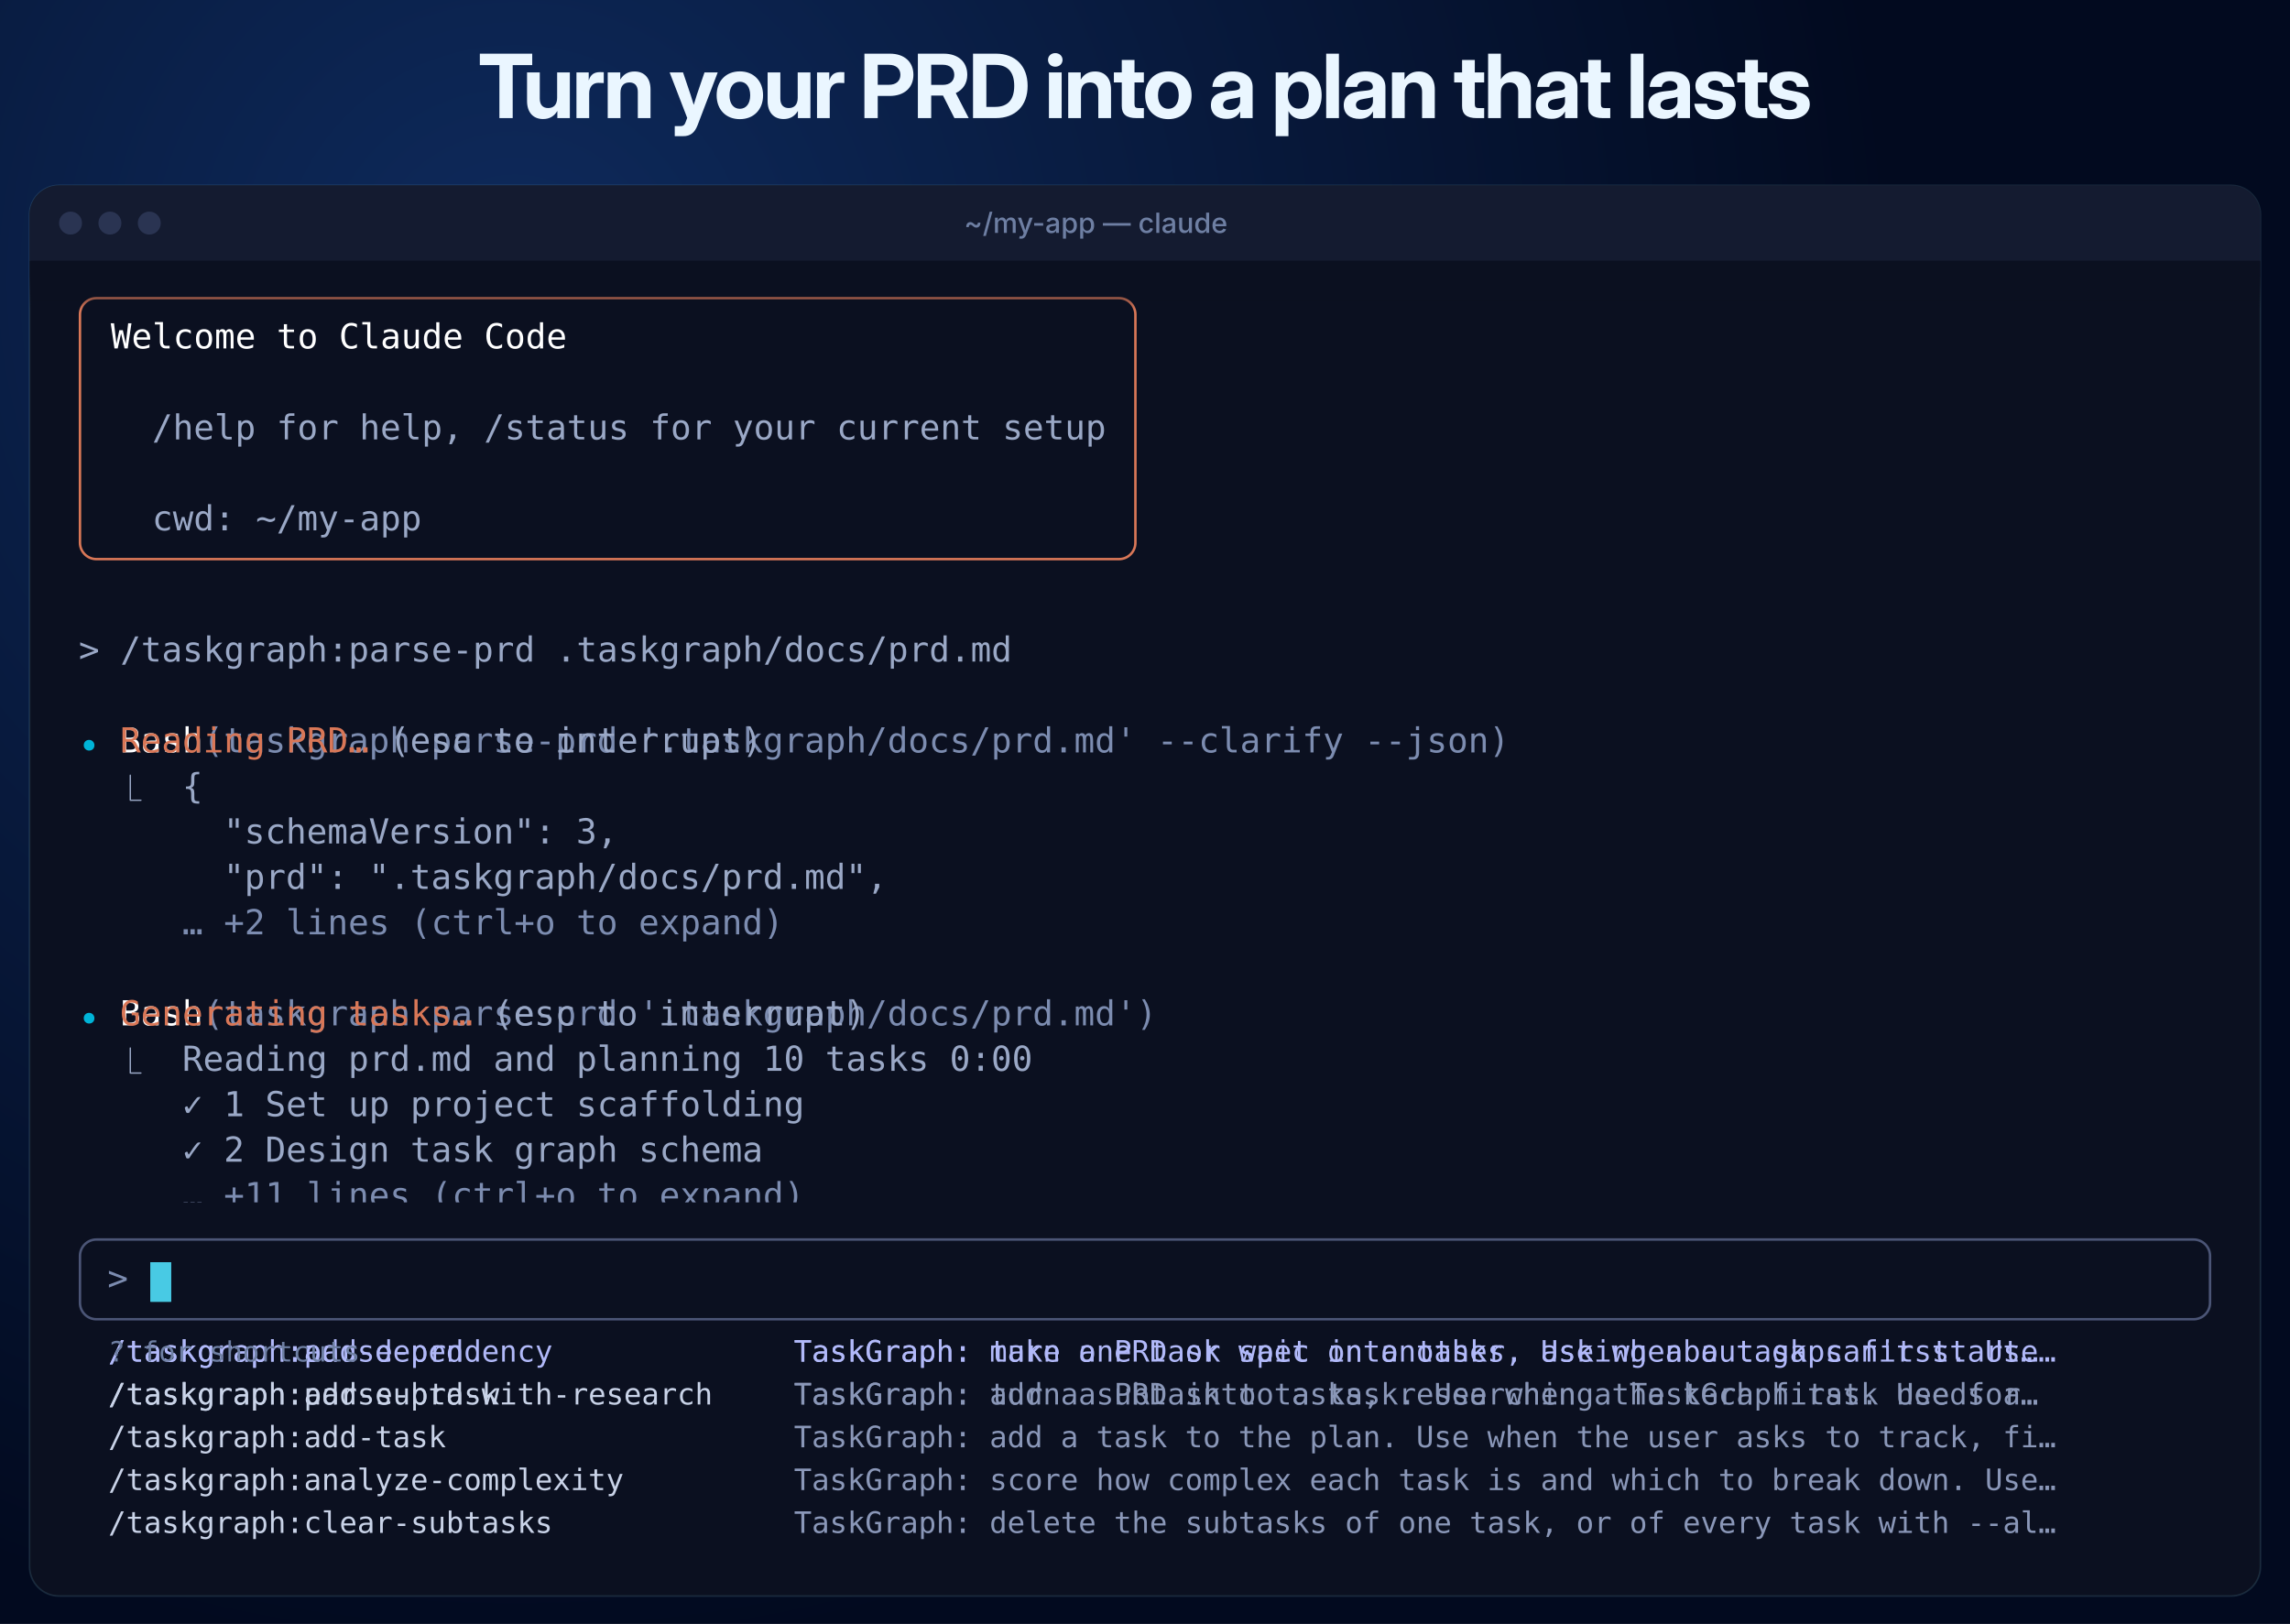
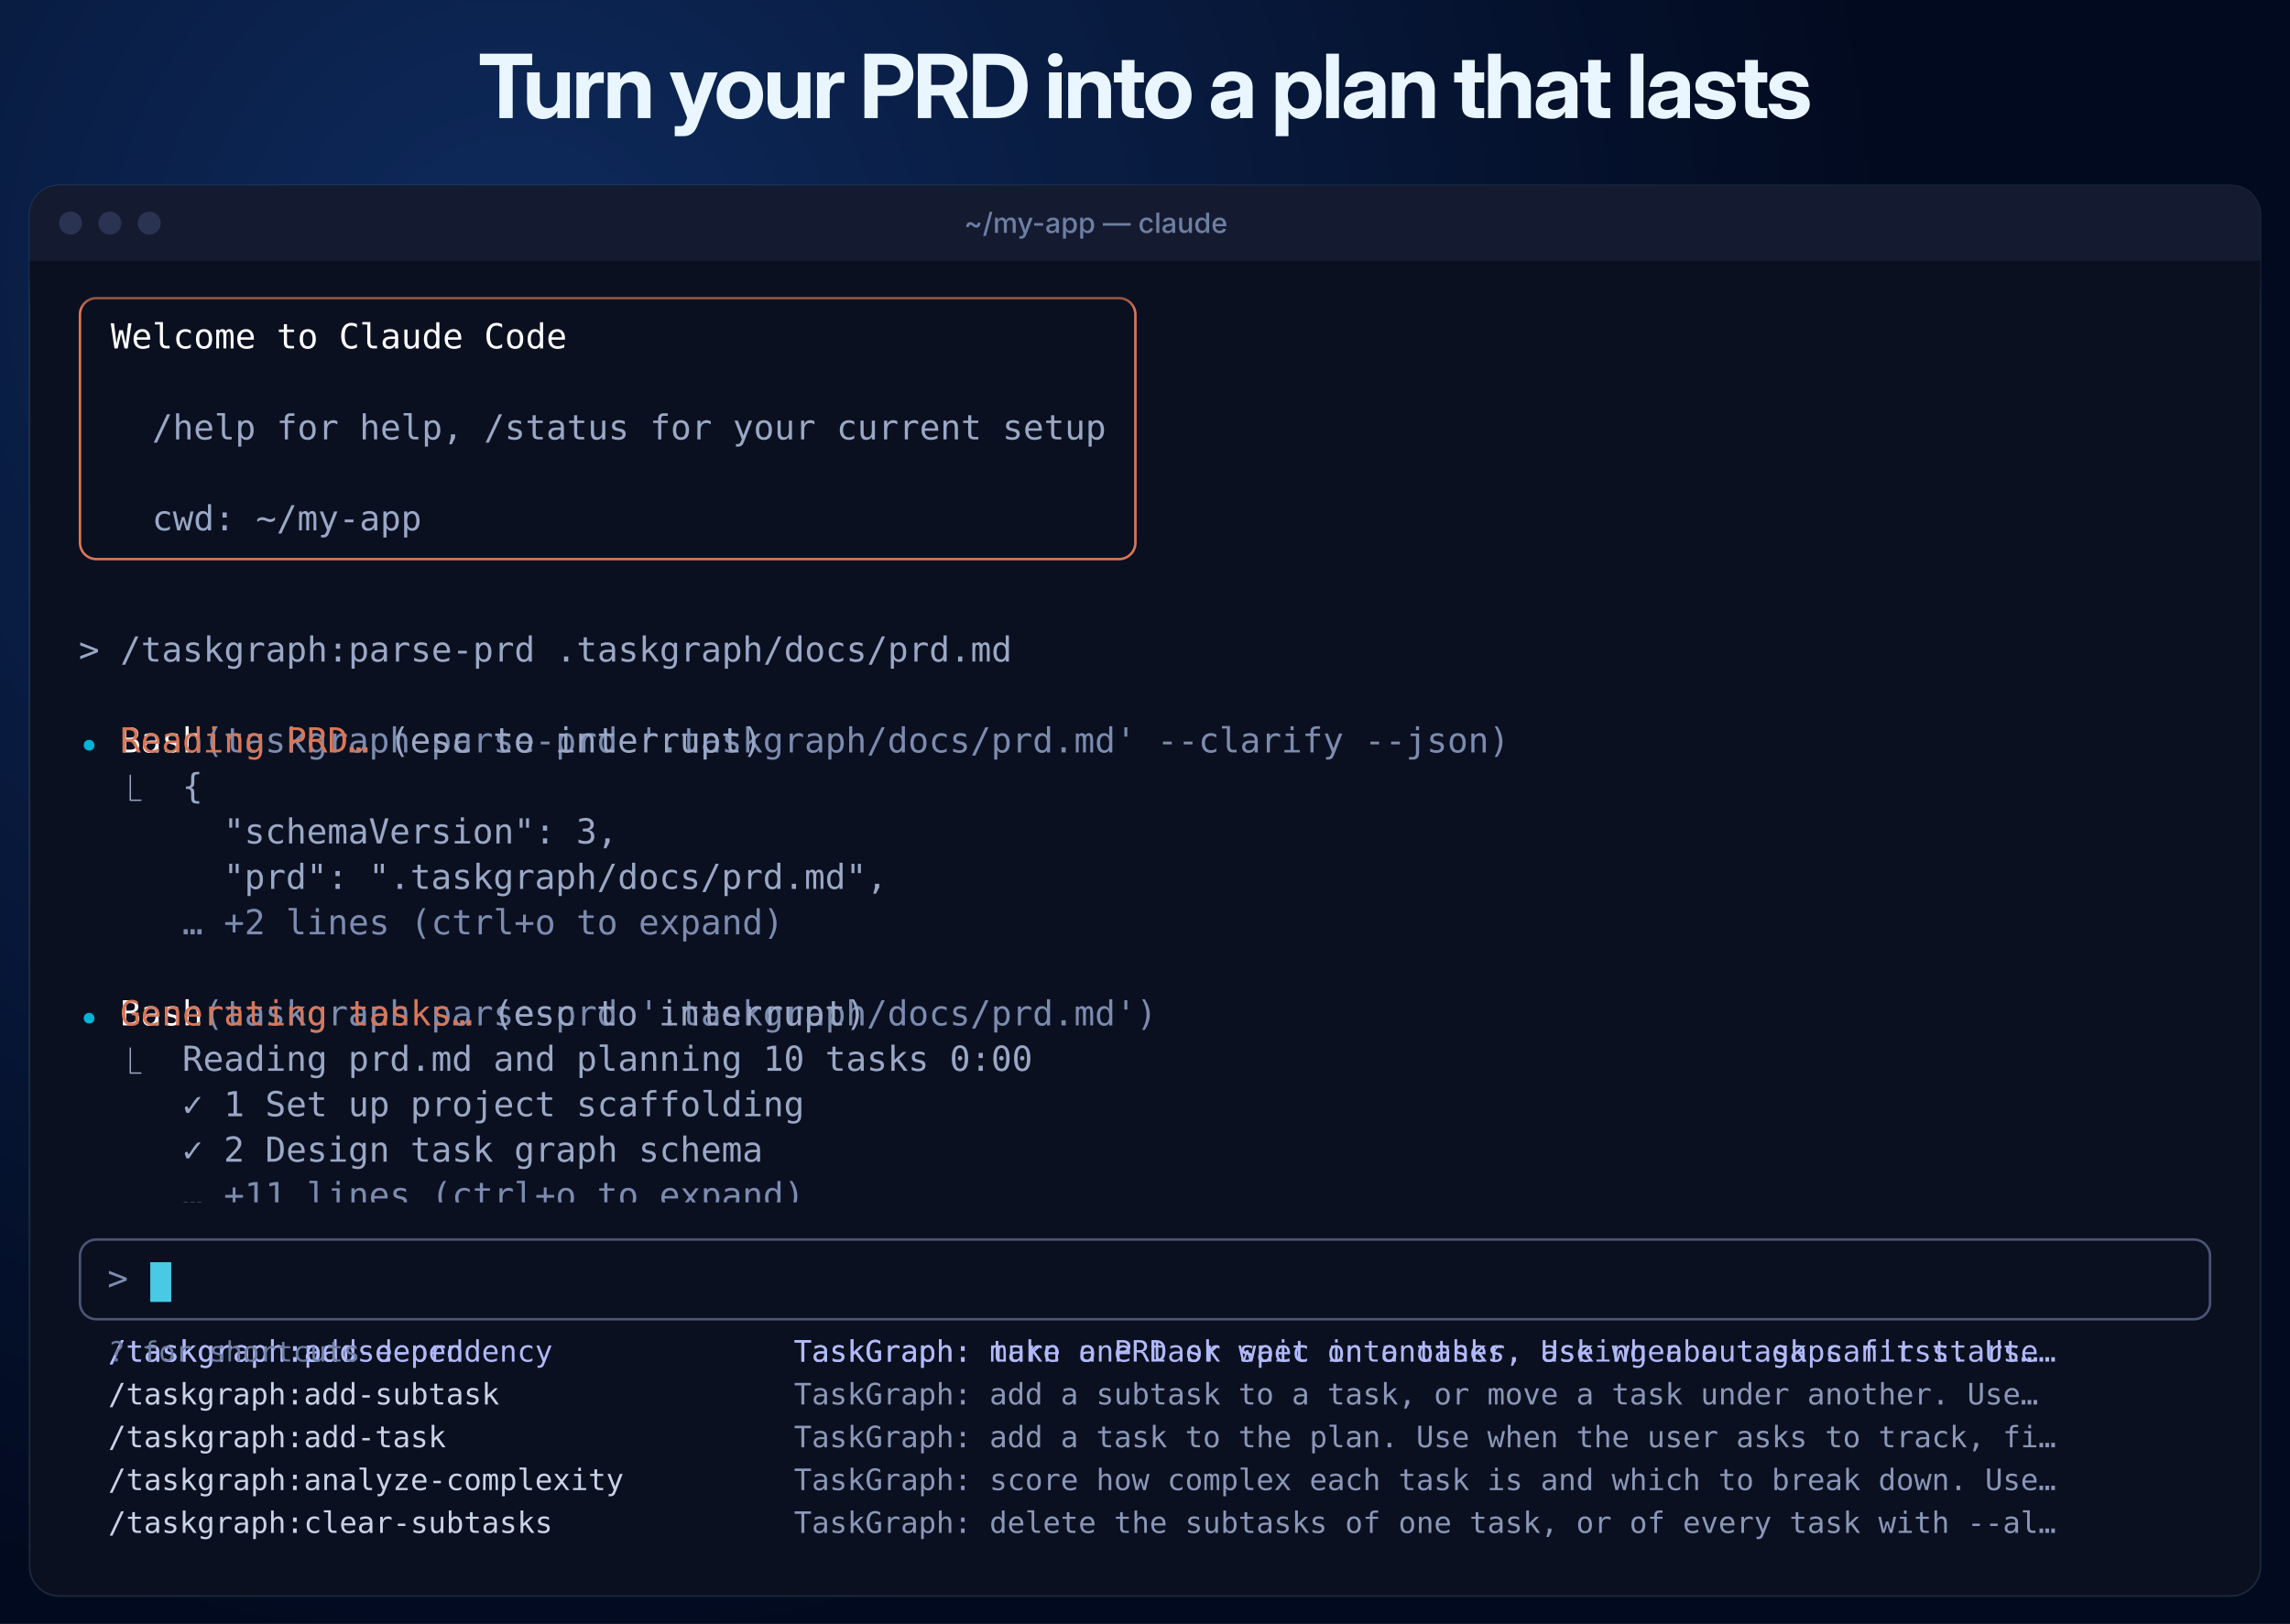
<svg xmlns="http://www.w3.org/2000/svg" viewBox="262 44 1396 990" width="1396" height="990" role="img" aria-labelledby="t d">
  <defs>
    <radialGradient id="bgg" gradientUnits="userSpaceOnUse" cx="576" cy="216" r="1400">
      <stop offset="0" stop-color="#0E2A5C" />
      <stop offset=".6" stop-color="#020A1F" />
    </radialGradient>
    <linearGradient id="edge" x1="0" y1="0" x2="0" y2="1">
      <stop offset=".3" stop-color="#0B1020" />
      <stop offset="1" stop-color="#0B1020" stop-opacity="0" />
    </linearGradient>
    <clipPath id="scr">
      <rect x="280" y="203" width="1360" height="574" />
    </clipPath>
  </defs>
  <style>
text{font:21px 'SF Mono',Menlo,Consolas,'DejaVu Sans Mono','Liberation Mono',monospace;white-space:pre}
.cap{font:700 54px 'Inter Display',Inter,-apple-system,'Segoe UI',Helvetica,Arial,sans-serif;letter-spacing:-1.5px}
.ttl{font:500 17px Inter,-apple-system,'Segoe UI',Helvetica,Arial,sans-serif}
.hint{font-size:17px} .mi{font-size:18px}
.blink{animation:blink 1s step-end infinite}
@keyframes blink{50%{opacity:0}}
.sp{opacity:0;animation:sp .5s step-end infinite}
@keyframes sp{0%{opacity:1}16.67%{opacity:0}}
@keyframes k1{0.000%{opacity:0;animation-timing-function:cubic-bezier(.23,1,.32,1)}2.868%{opacity:1}95.698%{opacity:1;animation-timing-function:cubic-bezier(.23,1,.32,1)}99.522%{opacity:0}100.000%{opacity:0}}@keyframes k2{0.000%{opacity:0;transform:translate(0.0px,4.0px);animation-timing-function:step-end}0.956%{opacity:0;transform:translate(0.0px,4.0px);animation-timing-function:cubic-bezier(.23,1,.32,1)}3.059%{opacity:1;transform:none}100.000%{opacity:1;transform:none}}@keyframes k3{0.000%{transform:none;animation-timing-function:linear}55.832%{transform:none;animation-timing-function:cubic-bezier(.23,1,.32,1)}58.318%{transform:translate(0.0px,-39.7px)}61.951%{transform:translate(0.0px,-39.7px);animation-timing-function:cubic-bezier(.23,1,.32,1)}68.643%{transform:translate(0.0px,-400.0px)}100.000%{transform:translate(0.0px,-400.0px)}}@keyframes k4{0.000%{opacity:0;transform:translate(0.0px,4.0px);animation-timing-function:step-end}22.277%{opacity:0;transform:translate(0.0px,4.0px);animation-timing-function:cubic-bezier(.23,1,.32,1)}24.380%{opacity:1;transform:none}100.000%{opacity:1;transform:none}}@keyframes k5{0.000%{opacity:0;transform:translate(0.0px,4.0px);animation-timing-function:step-end}22.755%{opacity:0;transform:translate(0.0px,4.0px);animation-timing-function:cubic-bezier(.23,1,.32,1)}24.858%{opacity:1;transform:none}100.000%{opacity:1;transform:none}}@keyframes k6{0.000%{opacity:0;transform:translate(0.0px,4.0px);animation-timing-function:step-end}34.705%{opacity:0;transform:translate(0.0px,4.0px);animation-timing-function:cubic-bezier(.23,1,.32,1)}36.808%{opacity:1;transform:none}100.000%{opacity:1;transform:none}}@keyframes k7{0.000%{opacity:0;transform:translate(0.0px,4.0px);animation-timing-function:step-end}35.087%{opacity:0;transform:translate(0.0px,4.0px);animation-timing-function:cubic-bezier(.23,1,.32,1)}37.190%{opacity:1;transform:none}100.000%{opacity:1;transform:none}}@keyframes k8{0.000%{opacity:0;transform:translate(0.0px,4.0px);animation-timing-function:step-end}35.469%{opacity:0;transform:translate(0.0px,4.0px);animation-timing-function:cubic-bezier(.23,1,.32,1)}37.573%{opacity:1;transform:none}100.000%{opacity:1;transform:none}}@keyframes k9{0.000%{opacity:0;transform:translate(0.0px,4.0px);animation-timing-function:step-end}35.852%{opacity:0;transform:translate(0.0px,4.0px);animation-timing-function:cubic-bezier(.23,1,.32,1)}37.955%{opacity:1;transform:none}100.000%{opacity:1;transform:none}}@keyframes k10{0.000%{opacity:0;transform:translate(0.0px,4.0px);animation-timing-function:step-end}36.234%{opacity:0;transform:translate(0.0px,4.0px);animation-timing-function:cubic-bezier(.23,1,.32,1)}38.337%{opacity:1;transform:none}100.000%{opacity:1;transform:none}}@keyframes k11{0.000%{opacity:0;transform:translate(0.0px,4.0px);animation-timing-function:step-end}36.617%{opacity:0;transform:translate(0.0px,4.0px);animation-timing-function:cubic-bezier(.23,1,.32,1)}38.720%{opacity:1;transform:none}100.000%{opacity:1;transform:none}}@keyframes k12{0.000%{opacity:0;transform:translate(0.0px,4.0px);animation-timing-function:step-end}54.303%{opacity:0;transform:translate(0.0px,4.0px);animation-timing-function:cubic-bezier(.23,1,.32,1)}56.406%{opacity:1;transform:none}100.000%{opacity:1;transform:none}}@keyframes k13{0.000%{opacity:0;transform:translate(0.0px,4.0px);animation-timing-function:step-end}54.685%{opacity:0;transform:translate(0.0px,4.0px);animation-timing-function:cubic-bezier(.23,1,.32,1)}56.788%{opacity:1;transform:none}100.000%{opacity:1;transform:none}}@keyframes k14{0.000%{opacity:0;transform:translate(0.0px,4.0px);animation-timing-function:step-end}55.068%{opacity:0;transform:translate(0.0px,4.0px);animation-timing-function:cubic-bezier(.23,1,.32,1)}57.171%{opacity:1;transform:none}100.000%{opacity:1;transform:none}}@keyframes k15{0.000%{opacity:0;transform:translate(0.0px,4.0px);animation-timing-function:step-end}55.450%{opacity:0;transform:translate(0.0px,4.0px);animation-timing-function:cubic-bezier(.23,1,.32,1)}57.553%{opacity:1;transform:none}100.000%{opacity:1;transform:none}}@keyframes k16{0.000%{opacity:0;transform:translate(0.0px,4.0px);animation-timing-function:step-end}55.832%{opacity:0;transform:translate(0.0px,4.0px);animation-timing-function:cubic-bezier(.23,1,.32,1)}57.936%{opacity:1;transform:none}100.000%{opacity:1;transform:none}}@keyframes k17{0.000%{opacity:0;transform:translate(0.0px,4.0px);animation-timing-function:step-end}56.215%{opacity:0;transform:translate(0.0px,4.0px);animation-timing-function:cubic-bezier(.23,1,.32,1)}58.318%{opacity:1;transform:none}100.000%{opacity:1;transform:none}}@keyframes k18{0.000%{opacity:0;transform:translate(0.0px,4.0px);animation-timing-function:step-end}61.951%{opacity:0;transform:translate(0.0px,4.0px);animation-timing-function:cubic-bezier(.23,1,.32,1)}64.054%{opacity:1;transform:none}100.000%{opacity:1;transform:none}}@keyframes k19{0.000%{opacity:0;transform:translate(0.0px,4.0px);animation-timing-function:step-end}62.333%{opacity:0;transform:translate(0.0px,4.0px);animation-timing-function:cubic-bezier(.23,1,.32,1)}64.436%{opacity:1;transform:none}100.000%{opacity:1;transform:none}}@keyframes k20{0.000%{opacity:0;transform:translate(0.0px,4.0px);animation-timing-function:step-end}62.716%{opacity:0;transform:translate(0.0px,4.0px);animation-timing-function:cubic-bezier(.23,1,.32,1)}64.819%{opacity:1;transform:none}100.000%{opacity:1;transform:none}}@keyframes k21{0.000%{opacity:0;transform:translate(0.0px,4.0px);animation-timing-function:step-end}63.098%{opacity:0;transform:translate(0.0px,4.0px);animation-timing-function:cubic-bezier(.23,1,.32,1)}65.201%{opacity:1;transform:none}100.000%{opacity:1;transform:none}}@keyframes k22{0.000%{opacity:0;transform:translate(0.0px,4.0px);animation-timing-function:step-end}63.480%{opacity:0;transform:translate(0.0px,4.0px);animation-timing-function:cubic-bezier(.23,1,.32,1)}65.584%{opacity:1;transform:none}100.000%{opacity:1;transform:none}}@keyframes k23{0.000%{opacity:0;transform:translate(0.0px,4.0px);animation-timing-function:step-end}63.863%{opacity:0;transform:translate(0.0px,4.0px);animation-timing-function:cubic-bezier(.23,1,.32,1)}65.966%{opacity:1;transform:none}100.000%{opacity:1;transform:none}}@keyframes k24{0.000%{opacity:0;transform:translate(0.0px,4.0px);animation-timing-function:step-end}64.245%{opacity:0;transform:translate(0.0px,4.0px);animation-timing-function:cubic-bezier(.23,1,.32,1)}66.349%{opacity:1;transform:none}100.000%{opacity:1;transform:none}}@keyframes k25{0.000%{opacity:0;transform:translate(0.0px,4.0px);animation-timing-function:step-end}64.628%{opacity:0;transform:translate(0.0px,4.0px);animation-timing-function:cubic-bezier(.23,1,.32,1)}66.731%{opacity:1;transform:none}100.000%{opacity:1;transform:none}}@keyframes k26{0.000%{opacity:0;transform:translate(0.0px,4.0px);animation-timing-function:step-end}65.010%{opacity:0;transform:translate(0.0px,4.0px);animation-timing-function:cubic-bezier(.23,1,.32,1)}67.113%{opacity:1;transform:none}100.000%{opacity:1;transform:none}}@keyframes k27{0.000%{opacity:0;transform:translate(0.0px,4.0px);animation-timing-function:step-end}65.393%{opacity:0;transform:translate(0.0px,4.0px);animation-timing-function:cubic-bezier(.23,1,.32,1)}67.496%{opacity:1;transform:none}100.000%{opacity:1;transform:none}}@keyframes k28{0.000%{opacity:0;transform:translate(0.0px,4.0px);animation-timing-function:step-end}65.775%{opacity:0;transform:translate(0.0px,4.0px);animation-timing-function:cubic-bezier(.23,1,.32,1)}67.878%{opacity:1;transform:none}100.000%{opacity:1;transform:none}}@keyframes k29{0.000%{opacity:0;transform:translate(0.0px,4.0px);animation-timing-function:step-end}66.157%{opacity:0;transform:translate(0.0px,4.0px);animation-timing-function:cubic-bezier(.23,1,.32,1)}68.261%{opacity:1;transform:none}100.000%{opacity:1;transform:none}}@keyframes k30{0.000%{opacity:0;transform:translate(0.0px,4.0px);animation-timing-function:step-end}66.540%{opacity:0;transform:translate(0.0px,4.0px);animation-timing-function:cubic-bezier(.23,1,.32,1)}68.643%{opacity:1;transform:none}100.000%{opacity:1;transform:none}}@keyframes k31{0.000%{opacity:0;transform:translate(0.0px,4.0px);animation-timing-function:step-end}22.755%{opacity:0;transform:translate(0.0px,4.0px);animation-timing-function:cubic-bezier(.23,1,.32,1)}24.858%{opacity:1;transform:none;animation-timing-function:step-end}34.705%{opacity:0;transform:none;animation-timing-function:step-end}100.000%{opacity:0;transform:none}}@keyframes k32{0.000%{opacity:0;transform:translate(0.0px,4.0px);animation-timing-function:step-end}39.963%{opacity:0;transform:translate(0.0px,4.0px);animation-timing-function:cubic-bezier(.23,1,.32,1)}42.066%{opacity:1;transform:none;animation-timing-function:step-end}54.303%{opacity:0;transform:none;animation-timing-function:step-end}100.000%{opacity:0;transform:none}}@keyframes k33{0.000%{opacity:0;animation-timing-function:step-end}1.434%{opacity:1;animation-timing-function:step-end}22.277%{opacity:0;animation-timing-function:step-end}100.000%{opacity:0}}@keyframes k34{0.000%{transform:none;animation-timing-function:step-end}1.912%{transform:translate(12.6px,0.0px);animation-timing-function:step-end}2.276%{transform:translate(25.2px,0.0px);animation-timing-function:step-end}2.599%{transform:translate(37.9px,0.0px);animation-timing-function:step-end}3.041%{transform:translate(50.5px,0.0px);animation-timing-function:step-end}3.346%{transform:translate(63.1px,0.0px);animation-timing-function:step-end}3.760%{transform:translate(75.7px,0.0px);animation-timing-function:step-end}4.135%{transform:translate(88.3px,0.0px);animation-timing-function:step-end}4.435%{transform:translate(100.9px,0.0px);animation-timing-function:step-end}4.843%{transform:translate(113.6px,0.0px);animation-timing-function:step-end}5.139%{transform:translate(126.2px,0.0px);animation-timing-function:step-end}5.530%{transform:translate(138.8px,0.0px);animation-timing-function:step-end}5.833%{transform:translate(151.4px,0.0px);animation-timing-function:step-end}6.142%{transform:translate(164.0px,0.0px);animation-timing-function:step-end}6.530%{transform:translate(176.6px,0.0px);animation-timing-function:step-end}7.014%{transform:translate(189.3px,0.0px);animation-timing-function:step-end}7.331%{transform:translate(201.9px,0.0px);animation-timing-function:step-end}7.671%{transform:translate(214.5px,0.0px);animation-timing-function:step-end}8.108%{transform:translate(227.1px,0.0px);animation-timing-function:step-end}8.621%{transform:translate(239.7px,0.0px);animation-timing-function:step-end}9.046%{transform:translate(252.3px,0.0px);animation-timing-function:step-end}9.427%{transform:translate(265.0px,0.0px);animation-timing-function:step-end}10.521%{transform:translate(277.6px,0.0px);animation-timing-function:step-end}10.819%{transform:translate(290.2px,0.0px);animation-timing-function:step-end}11.311%{transform:translate(302.8px,0.0px);animation-timing-function:step-end}11.667%{transform:translate(315.4px,0.0px);animation-timing-function:step-end}11.988%{transform:translate(328.1px,0.0px);animation-timing-function:step-end}12.303%{transform:translate(340.7px,0.0px);animation-timing-function:step-end}12.664%{transform:translate(353.3px,0.0px);animation-timing-function:step-end}13.146%{transform:translate(365.9px,0.0px);animation-timing-function:step-end}13.476%{transform:translate(378.5px,0.0px);animation-timing-function:step-end}13.901%{transform:translate(391.1px,0.0px);animation-timing-function:step-end}14.341%{transform:translate(403.8px,0.0px);animation-timing-function:step-end}14.717%{transform:translate(416.4px,0.0px);animation-timing-function:step-end}15.134%{transform:translate(429.0px,0.0px);animation-timing-function:step-end}15.436%{transform:translate(441.6px,0.0px);animation-timing-function:step-end}15.737%{transform:translate(454.2px,0.0px);animation-timing-function:step-end}16.073%{transform:translate(466.8px,0.0px);animation-timing-function:step-end}16.523%{transform:translate(479.5px,0.0px);animation-timing-function:step-end}16.912%{transform:translate(492.1px,0.0px);animation-timing-function:step-end}17.274%{transform:translate(504.7px,0.0px);animation-timing-function:step-end}17.700%{transform:translate(517.3px,0.0px);animation-timing-function:step-end}18.095%{transform:translate(529.9px,0.0px);animation-timing-function:step-end}18.454%{transform:translate(542.6px,0.0px);animation-timing-function:step-end}100.000%{transform:translate(542.6px,0.0px)}}@keyframes k35{0.000%{opacity:0;animation-timing-function:step-end}5.625%{opacity:1;animation-timing-function:step-end}6.142%{opacity:0;animation-timing-function:step-end}100.000%{opacity:0}}@keyframes k36{0.000%{opacity:0;animation-timing-function:step-end}6.237%{opacity:1;animation-timing-function:step-end}9.427%{opacity:0;animation-timing-function:step-end}100.000%{opacity:0}}@keyframes k37{0.000%{opacity:0;animation-timing-function:step-end}0.000%{opacity:1;animation-timing-function:step-end}1.434%{opacity:0;animation-timing-function:step-end}22.277%{opacity:1;animation-timing-function:step-end}100.000%{opacity:0;animation-timing-function:step-end}}@keyframes k38{0.000%{opacity:0;animation-timing-function:step-end}0.000%{opacity:1;animation-timing-function:step-end}5.625%{opacity:0;animation-timing-function:step-end}6.142%{opacity:1;animation-timing-function:step-end}6.237%{opacity:0;animation-timing-function:step-end}9.427%{opacity:1;animation-timing-function:step-end}100.000%{opacity:0;animation-timing-function:step-end}}</style>
  <g style="animation:k1 10.46s linear infinite both">
    <rect x="262" y="44" width="1396" height="990" fill="url(#bgg)" />
    <text x="960.0" y="116.0" fill="#EAF6FF" text-anchor="middle" font-weight="700" letter-spacing="-1.5" class="cap" style="animation:k2 10.46s linear infinite both">Turn your PRD into a plan that lasts</text>
    <rect x="280" y="157" width="1360" height="860" rx="18" fill="#0B1020" stroke="#90E0EF" stroke-opacity=".14" />
    <path d="M280 203V175a18 18 0 0 1 18-18H1622a18 18 0 0 1 18 18V203Z" fill="#141B30" />
    <circle cx="305" cy="180" r="7" fill="#2A3452" />
    <circle cx="329" cy="180" r="7" fill="#2A3452" />
    <circle cx="353" cy="180" r="7" fill="#2A3452" />
    <text x="930.0" y="186.0" fill="#6E7FA3" text-anchor="middle" font-weight="500" class="ttl">~/my-app — claude</text>
    <g clip-path="url(#scr)">
      <g style="animation:k3 10.46s linear infinite both">
        <rect x="310.75" y="225.75" width="643.4" height="159.1" rx="10" fill="none" stroke="#D97757" stroke-width="1.5" />
        <text x="329.5" y="256.4" lengthAdjust="spacingAndGlyphs" textLength="277.6" fill="#FFFFFF">Welcome to Claude Code</text>
        <text x="354.7" y="311.9" lengthAdjust="spacingAndGlyphs" textLength="580.4" fill="#9AA8C6">/help for help, /status for your current setup</text>
        <text x="354.7" y="367.3" lengthAdjust="spacingAndGlyphs" textLength="164.0" fill="#9AA8C6">cwd: ~/my-app</text>
        <g style="animation:k4 10.46s linear infinite both">
          <text x="310.0" y="447.3" lengthAdjust="spacingAndGlyphs" textLength="567.8" fill="#9AA8C6">&gt; /taskgraph:parse-prd .taskgraph/docs/prd.md</text>
        </g>
        <g style="animation:k5 10.46s linear infinite both" />
        <g style="animation:k6 10.46s linear infinite both">
          <text x="310.0" y="502.7" lengthAdjust="spacingAndGlyphs" textLength="12.6" fill="#00B4D8">⏺</text>
          <text x="335.2" y="502.7" lengthAdjust="spacingAndGlyphs" textLength="50.5" fill="#FFFFFF" font-weight="700">Bash</text>
          <text x="385.7" y="502.7" lengthAdjust="spacingAndGlyphs" textLength="794.9" fill="#7C8CB0">(taskgraph parse-prd '.taskgraph/docs/prd.md' --clarify --json)</text>
        </g>
        <g style="animation:k7 10.46s linear infinite both">
          <text x="335.2" y="530.5" lengthAdjust="spacingAndGlyphs" textLength="12.6" fill="#9AA8C6">⎿</text>
          <text x="373.1" y="530.5" lengthAdjust="spacingAndGlyphs" textLength="12.6" fill="#9AA8C6">{</text>
        </g>
        <g style="animation:k8 10.46s linear infinite both">
          <text x="398.3" y="558.2" lengthAdjust="spacingAndGlyphs" textLength="239.7" fill="#9AA8C6">"schemaVersion": 3,</text>
        </g>
        <g style="animation:k9 10.46s linear infinite both">
          <text x="398.3" y="585.9" lengthAdjust="spacingAndGlyphs" textLength="403.8" fill="#9AA8C6">"prd": ".taskgraph/docs/prd.md",</text>
        </g>
        <g style="animation:k10 10.46s linear infinite both">
          <text x="373.1" y="613.6" lengthAdjust="spacingAndGlyphs" textLength="365.9" fill="#7C8CB0">… +2 lines (ctrl+o to expand)</text>
        </g>
        <g style="animation:k11 10.46s linear infinite both" />
        <g style="animation:k12 10.46s linear infinite both">
          <text x="310.0" y="669.1" lengthAdjust="spacingAndGlyphs" textLength="12.6" fill="#00B4D8">⏺</text>
          <text x="335.2" y="669.1" lengthAdjust="spacingAndGlyphs" textLength="50.5" fill="#FFFFFF" font-weight="700">Bash</text>
          <text x="385.7" y="669.1" lengthAdjust="spacingAndGlyphs" textLength="580.4" fill="#7C8CB0">(taskgraph parse-prd '.taskgraph/docs/prd.md')</text>
        </g>
        <g style="animation:k13 10.46s linear infinite both">
          <text x="335.2" y="696.8" lengthAdjust="spacingAndGlyphs" textLength="12.6" fill="#9AA8C6">⎿</text>
          <text x="373.1" y="696.8" lengthAdjust="spacingAndGlyphs" textLength="529.9" fill="#9AA8C6">Reading prd.md and planning 10 tasks  0:00</text>
        </g>
        <g style="animation:k14 10.46s linear infinite both">
          <text x="373.1" y="724.5" lengthAdjust="spacingAndGlyphs" textLength="391.1" fill="#9AA8C6">✓ 1  Set up project scaffolding</text>
        </g>
        <g style="animation:k15 10.46s linear infinite both">
          <text x="373.1" y="752.2" lengthAdjust="spacingAndGlyphs" textLength="365.9" fill="#9AA8C6">✓ 2  Design task graph schema</text>
        </g>
        <g style="animation:k16 10.46s linear infinite both">
          <text x="373.1" y="779.9" lengthAdjust="spacingAndGlyphs" textLength="378.5" fill="#7C8CB0">… +11 lines (ctrl+o to expand)</text>
        </g>
        <g style="animation:k17 10.46s linear infinite both" />
        <g style="animation:k18 10.46s linear infinite both">
          <text x="310.0" y="835.4" lengthAdjust="spacingAndGlyphs" textLength="12.6" fill="#FFFFFF">⏺</text>
          <text x="335.2" y="835.4" lengthAdjust="spacingAndGlyphs" textLength="820.1" fill="#D4DCEB">The PRD had no open questions, so here are the tasks it produced:</text>
        </g>
        <g style="animation:k19 10.46s linear infinite both" />
        <g style="animation:k20 10.46s linear infinite both">
          <text x="335.2" y="890.8" lengthAdjust="spacingAndGlyphs" textLength="391.1" fill="#D4DCEB">  1  Set up project scaffolding</text>
        </g>
        <g style="animation:k21 10.46s linear infinite both">
          <text x="335.2" y="918.5" lengthAdjust="spacingAndGlyphs" textLength="365.9" fill="#D4DCEB">  2  Design task graph schema</text>
        </g>
        <g style="animation:k22 10.46s linear infinite both">
          <text x="335.2" y="946.3" lengthAdjust="spacingAndGlyphs" textLength="429.0" fill="#D4DCEB">  3  Implement dependency resolver</text>
        </g>
        <g style="animation:k23 10.46s linear infinite both">
          <text x="335.2" y="974.0" lengthAdjust="spacingAndGlyphs" textLength="403.8" fill="#D4DCEB">  4  Build `next` recommendation</text>
        </g>
        <g style="animation:k24 10.46s linear infinite both">
          <text x="335.2" y="1001.7" lengthAdjust="spacingAndGlyphs" textLength="302.8" fill="#D4DCEB">  5  Add review workflow</text>
        </g>
        <g style="animation:k25 10.46s linear infinite both">
          <text x="335.2" y="1029.4" lengthAdjust="spacingAndGlyphs" textLength="391.1" fill="#D4DCEB">  6  Integrate external tracker</text>
        </g>
        <g style="animation:k26 10.46s linear infinite both">
          <text x="335.2" y="1057.1" lengthAdjust="spacingAndGlyphs" textLength="252.3" fill="#D4DCEB">  7  Write user docs</text>
        </g>
        <g style="animation:k27 10.46s linear infinite both">
          <text x="335.2" y="1084.9" lengthAdjust="spacingAndGlyphs" textLength="290.2" fill="#D4DCEB">  8  Legacy import tool</text>
        </g>
        <g style="animation:k28 10.46s linear infinite both" />
        <g style="animation:k29 10.46s linear infinite both">
          <text x="335.2" y="1140.3" lengthAdjust="spacingAndGlyphs" textLength="391.1" fill="#D4DCEB">Task 1 has no dependencies, so </text>
          <text x="726.4" y="1140.3" lengthAdjust="spacingAndGlyphs" textLength="176.6" fill="#FFFFFF">taskgraph next</text>
          <text x="903.0" y="1140.3" lengthAdjust="spacingAndGlyphs" textLength="227.1" fill="#D4DCEB"> will start there.</text>
        </g>
        <g style="animation:k30 10.46s linear infinite both" />
        <g style="animation:k31 10.46s linear infinite both">
          <text x="310.0" y="502.7" lengthAdjust="spacingAndGlyphs" textLength="12.6" fill="#D97757" class="sp" style="animation-delay:0.000s">·</text>
          <text x="310.0" y="502.7" lengthAdjust="spacingAndGlyphs" textLength="12.6" fill="#D97757" class="sp" style="animation-delay:-0.083s">✢</text>
          <text x="310.0" y="502.7" lengthAdjust="spacingAndGlyphs" textLength="12.6" fill="#D97757" class="sp" style="animation-delay:-0.167s">✳</text>
          <text x="310.0" y="502.7" lengthAdjust="spacingAndGlyphs" textLength="12.6" fill="#D97757" class="sp" style="animation-delay:-0.250s">✶</text>
          <text x="310.0" y="502.7" lengthAdjust="spacingAndGlyphs" textLength="12.6" fill="#D97757" class="sp" style="animation-delay:-0.333s">✻</text>
          <text x="310.0" y="502.7" lengthAdjust="spacingAndGlyphs" textLength="12.6" fill="#D97757" class="sp" style="animation-delay:-0.417s">✽</text>
          <text x="335.2" y="502.7" lengthAdjust="spacingAndGlyphs" textLength="151.4" fill="#D97757">Reading PRD…</text>
          <text x="499.3" y="502.7" lengthAdjust="spacingAndGlyphs" textLength="227.1" fill="#9AA8C6">(esc to interrupt)</text>
        </g>
        <g style="animation:k32 10.46s linear infinite both">
          <text x="310.0" y="669.1" lengthAdjust="spacingAndGlyphs" textLength="12.6" fill="#D97757" class="sp" style="animation-delay:0.000s">·</text>
          <text x="310.0" y="669.1" lengthAdjust="spacingAndGlyphs" textLength="12.6" fill="#D97757" class="sp" style="animation-delay:-0.083s">✢</text>
          <text x="310.0" y="669.1" lengthAdjust="spacingAndGlyphs" textLength="12.6" fill="#D97757" class="sp" style="animation-delay:-0.167s">✳</text>
          <text x="310.0" y="669.1" lengthAdjust="spacingAndGlyphs" textLength="12.6" fill="#D97757" class="sp" style="animation-delay:-0.250s">✶</text>
          <text x="310.0" y="669.1" lengthAdjust="spacingAndGlyphs" textLength="12.6" fill="#D97757" class="sp" style="animation-delay:-0.333s">✻</text>
          <text x="310.0" y="669.1" lengthAdjust="spacingAndGlyphs" textLength="12.6" fill="#D97757" class="sp" style="animation-delay:-0.417s">✽</text>
          <text x="335.2" y="669.1" lengthAdjust="spacingAndGlyphs" textLength="214.5" fill="#D97757">Generating tasks…</text>
          <text x="562.4" y="669.1" lengthAdjust="spacingAndGlyphs" textLength="227.1" fill="#9AA8C6">(esc to interrupt)</text>
        </g>
      </g>
    </g>
    <rect x="280" y="203" width="1360" height="30" fill="url(#edge)" />
    <rect x="310.75" y="799.65" width="1298.5" height="48.6" rx="10" fill="none" stroke="#4B5576" stroke-width="1.5" />
    <text x="327.5" y="830.4" lengthAdjust="spacingAndGlyphs" textLength="12.6" fill="#7C8CB0">&gt;</text>
    <g style="animation:k33 10.46s linear infinite both">
      <text x="352.7" y="830.4" lengthAdjust="spacingAndGlyphs" textLength="542.6" fill="#FFFFFF">/taskgraph:parse-prd .taskgraph/docs/prd.md</text>
      <g style="animation:k34 10.46s linear infinite both">
        <rect x="352.7" y="809.4" width="567.8" height="27.7" fill="#0B1020" />
        <rect x="353.7" y="813.5" width="12.6" height="24.1" fill="#48CAE4" />
      </g>
    </g>
    <g style="animation:k35 10.46s linear infinite both">
      <text x="328.0" y="874.1" fill="#B1B9F9" class="mi">/taskgraph:add-dependency</text>
      <text x="746.0" y="874.1" fill="#B1B9F9" class="mi">TaskGraph: make one task wait on another. Use when a task can't start…</text>
      <text x="328.0" y="900.2" fill="#C9D3E8" class="mi">/taskgraph:add-subtask</text>
-       <text x="746.0" y="900.2" fill="#8A97B8" class="mi">TaskGraph: add a subtask to a task. Use when a TaskGraph task needs a…</text>
+       <text x="746.0" y="900.2" fill="#8A97B8" class="mi">TaskGraph: add a subtask to a task, or move a task under another. Use…</text>
      <text x="328.0" y="926.3" fill="#C9D3E8" class="mi">/taskgraph:add-task</text>
      <text x="746.0" y="926.3" fill="#8A97B8" class="mi">TaskGraph: add a task to the plan. Use when the user asks to track, fi…</text>
      <text x="328.0" y="952.4" fill="#C9D3E8" class="mi">/taskgraph:analyze-complexity</text>
      <text x="746.0" y="952.4" fill="#8A97B8" class="mi">TaskGraph: score how complex each task is and which to break down. Use…</text>
      <text x="328.0" y="978.5" fill="#C9D3E8" class="mi">/taskgraph:clear-subtasks</text>
      <text x="746.0" y="978.5" fill="#8A97B8" class="mi">TaskGraph: delete the subtasks of one task, or of every task with --al…</text>
    </g>
    <g style="animation:k36 10.46s linear infinite both">
      <text x="328.0" y="874.1" fill="#B1B9F9" class="mi">/taskgraph:parse-prd</text>
      <text x="746.0" y="874.1" fill="#B1B9F9" class="mi">TaskGraph: turn a PRD or spec into tasks, asking about gaps first. Use…</text>
-       <text x="328.0" y="900.2" fill="#C9D3E8" class="mi">/taskgraph:parse-prd-with-research</text>
-       <text x="746.0" y="900.2" fill="#8A97B8" class="mi">TaskGraph: turn a PRD into tasks, researching the tech first. Use for…</text>
    </g>
    <g style="animation:k37 10.46s linear infinite both">
      <rect x="353.7" y="813.5" width="12.6" height="24.1" fill="#48CAE4" class="blink" />
    </g>
    <g style="animation:k38 10.46s linear infinite both">
      <text x="328.0" y="874.0" fill="#6E7FA3" class="hint">  ? for shortcuts</text>
    </g>
  </g>
</svg>
